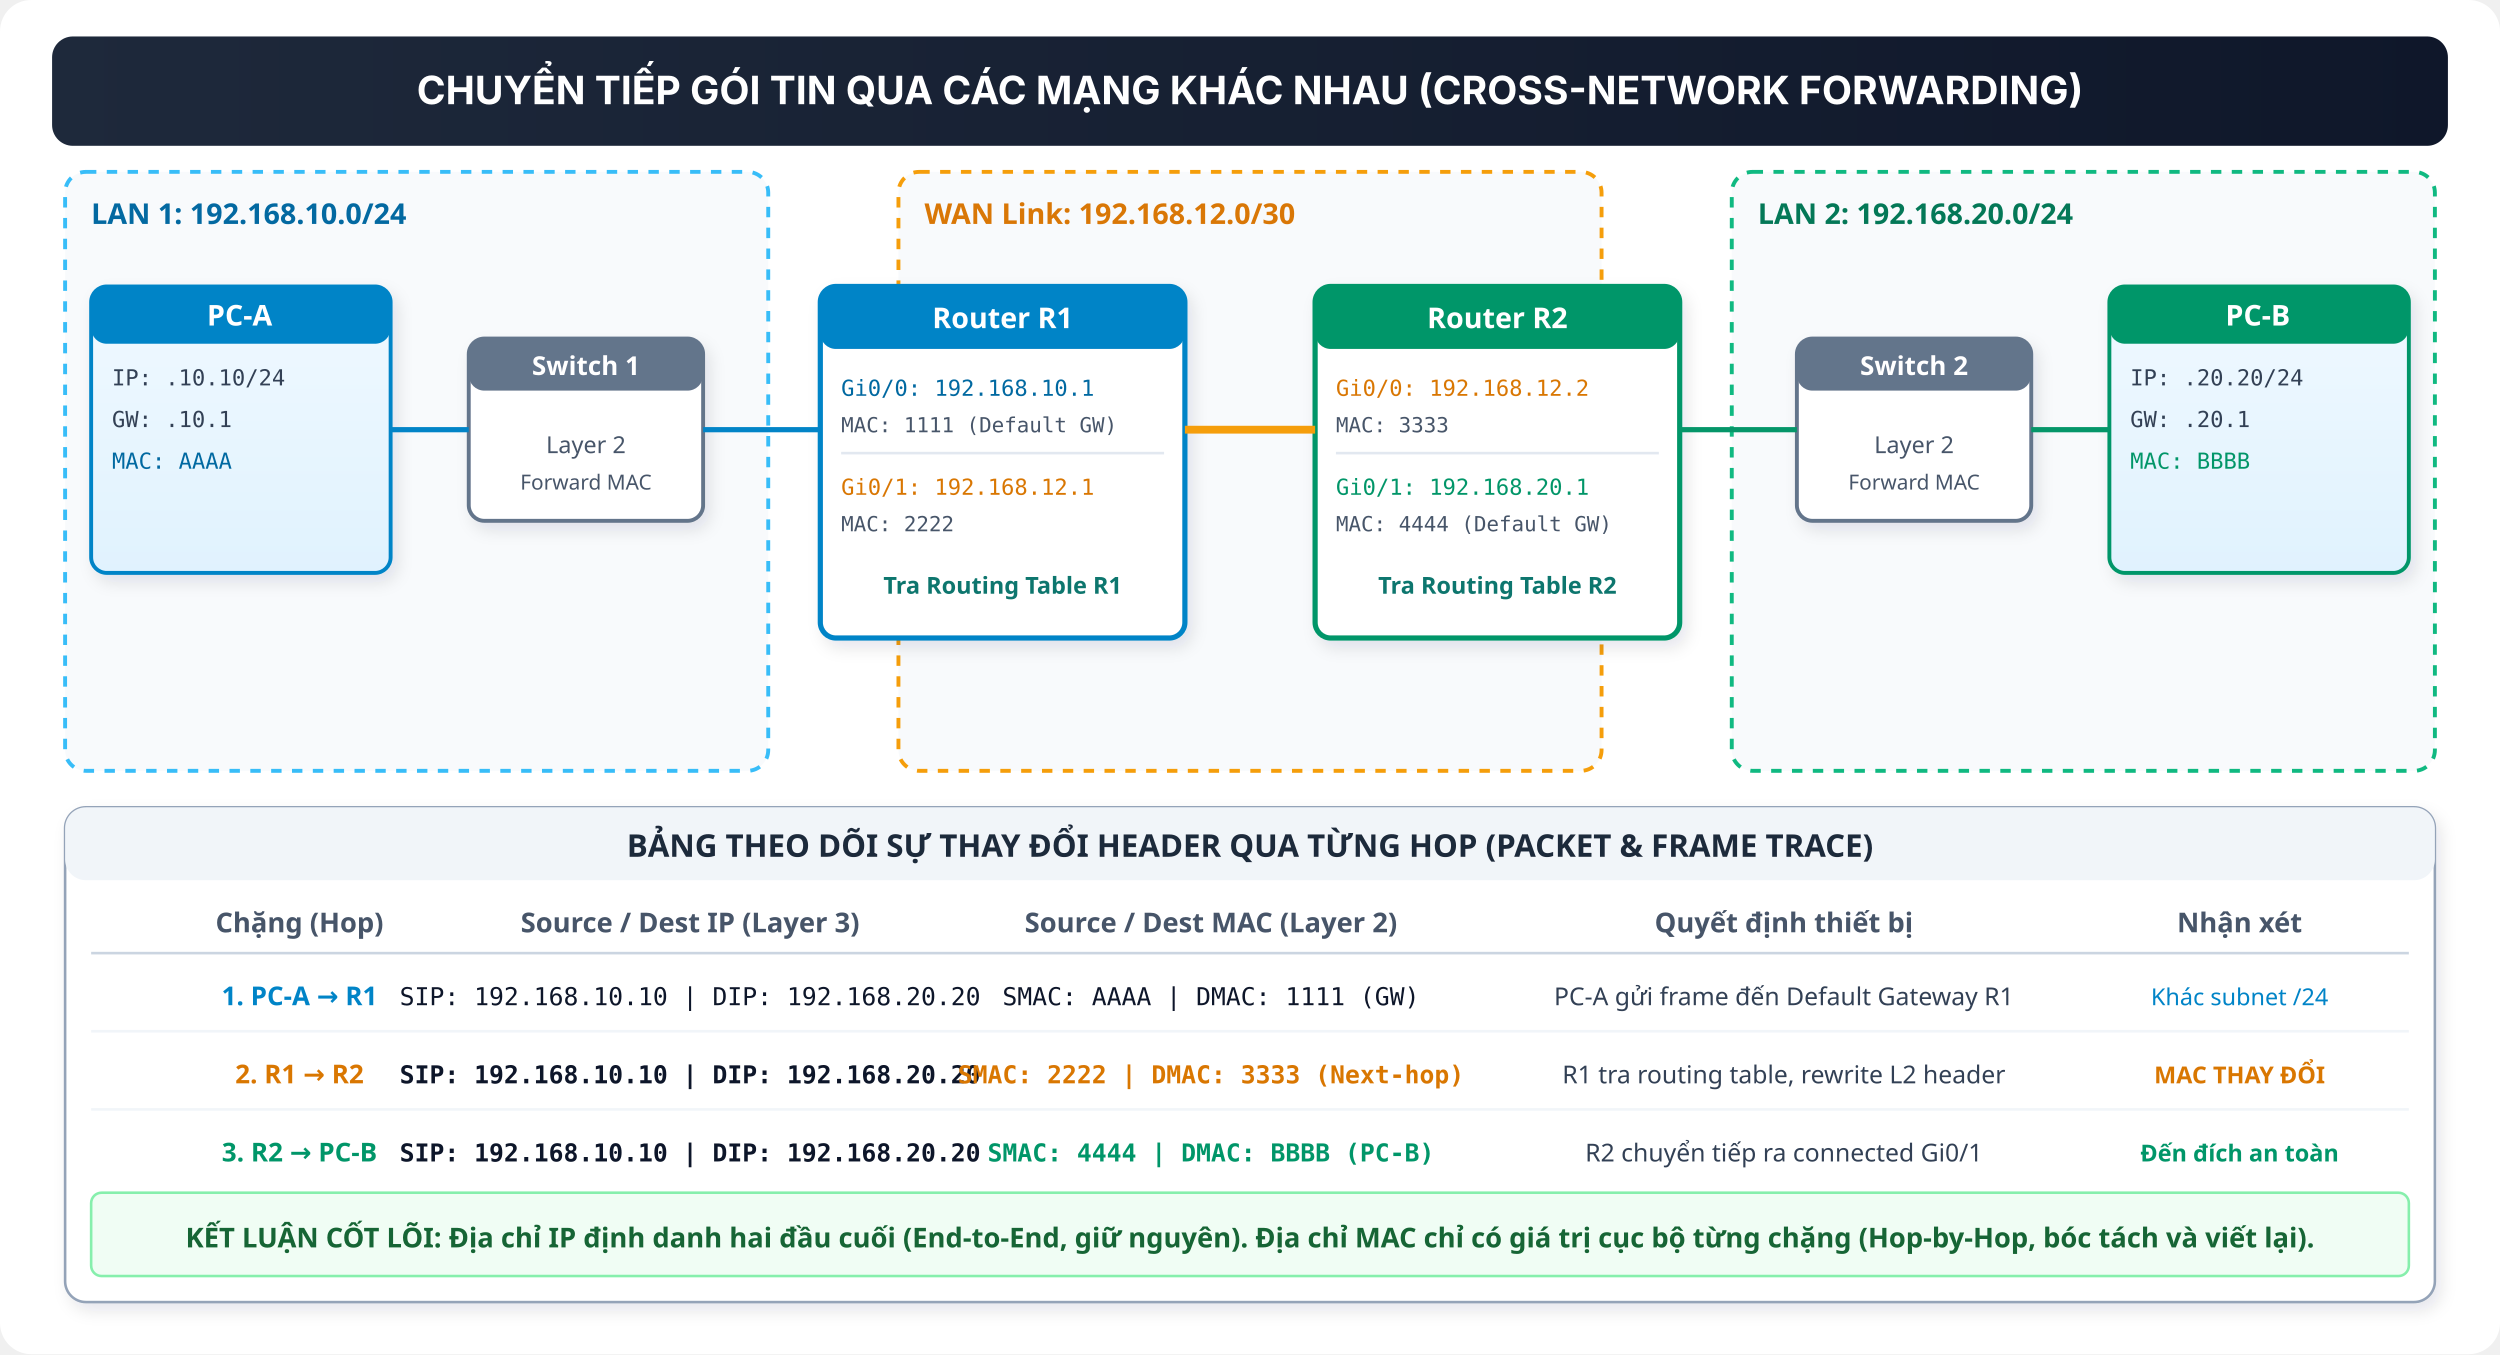
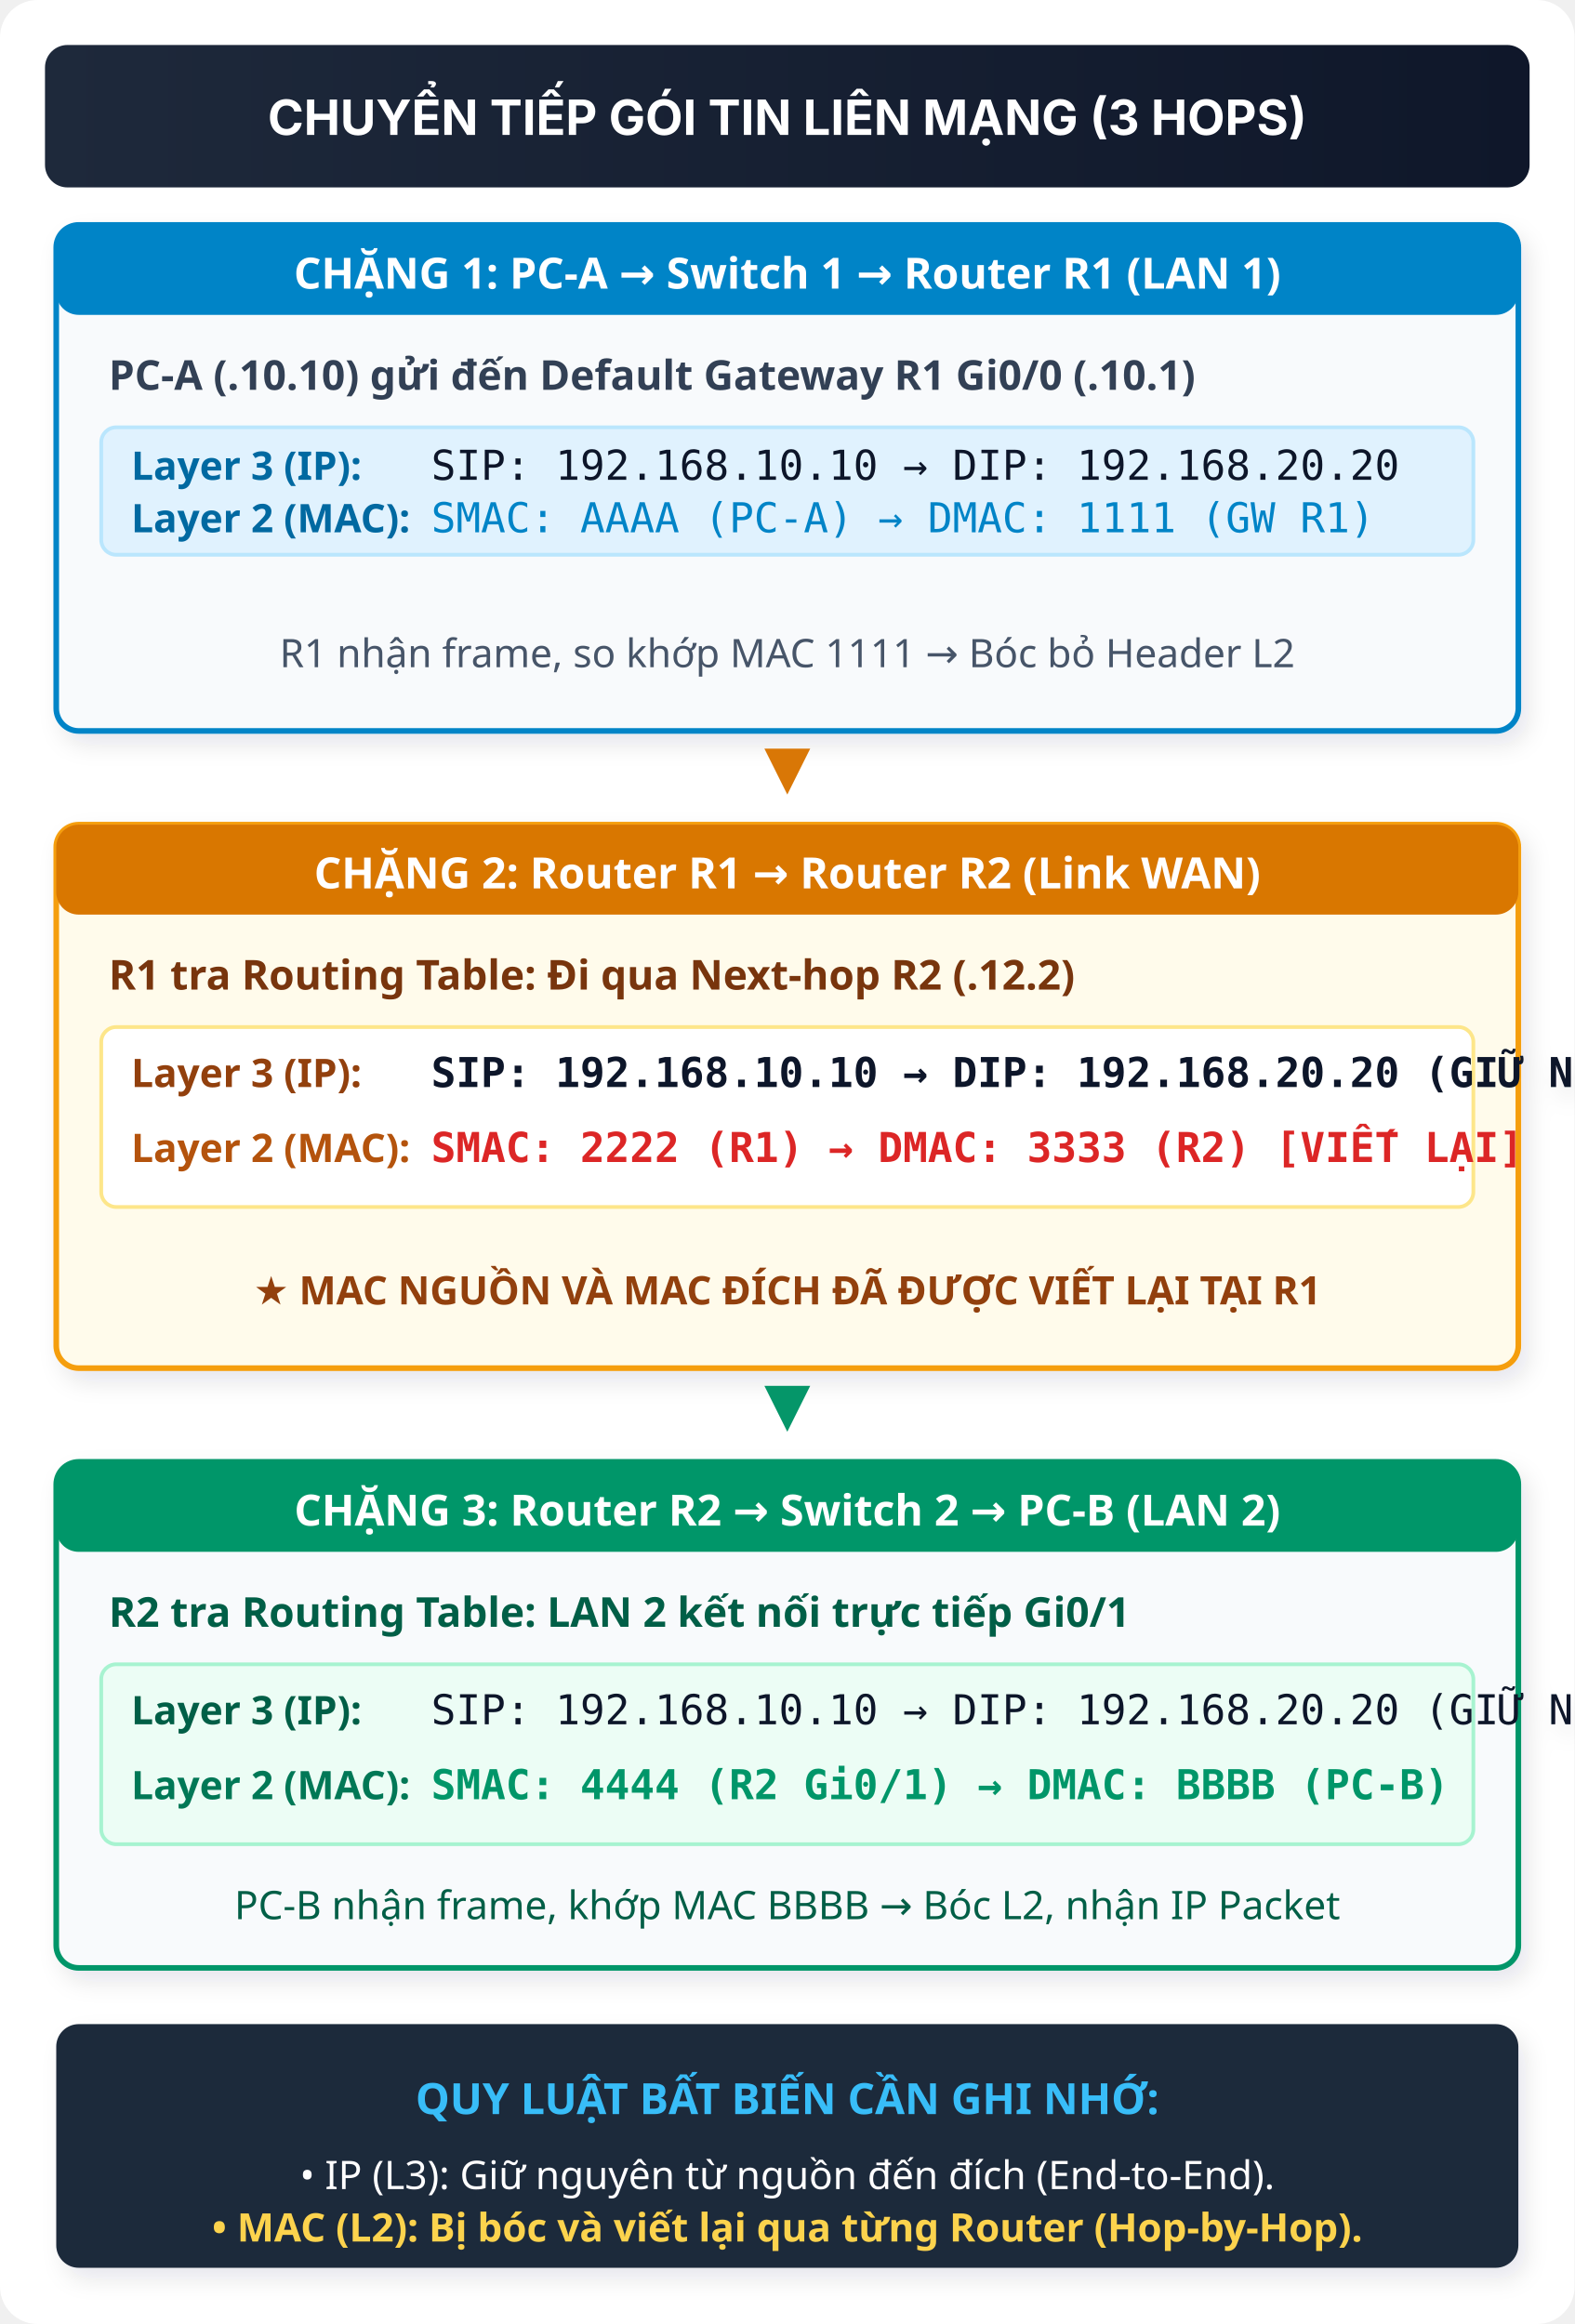
- <svg xmlns="http://www.w3.org/2000/svg" viewBox="0 0 960 520" width="100%" height="100%">
+ <svg xmlns="http://www.w3.org/2000/svg" viewBox="0 0 420 620" width="100%" height="100%">
  <defs>
-     <linearGradient id="blueBox" x1="0%" y1="0%" x2="0%" y2="100%">
-       <stop offset="0%" stop-color="#f0f9ff" />
-       <stop offset="100%" stop-color="#e0f2fe" />
-     </linearGradient>
-     <linearGradient id="headerGrad2" x1="0%" y1="0%" x2="100%" y2="0%">
+     <linearGradient id="crossHdr" x1="0%" y1="0%" x2="100%" y2="0%">
      <stop offset="0%" stop-color="#1e293b" />
      <stop offset="100%" stop-color="#0f172a" />
    </linearGradient>
-     <filter id="shadow2" x="-5%" y="-5%" width="110%" height="115%" filterUnits="userSpaceOnUse">
+     <filter id="cShadow" x="-5%" y="-5%" width="110%" height="115%" filterUnits="userSpaceOnUse">
      <feDropShadow dx="2" dy="3" stdDeviation="3" flood-color="#0f172a" flood-opacity="0.10" />
    </filter>
  </defs>
-   <rect width="100%" height="100%" fill="#ffffff" rx="12" />
-   <rect x="20" y="14" width="920" height="42" rx="8" fill="url(#headerGrad2)" />
-   <text x="480" y="40" fill="#ffffff" font-family="system-ui, -apple-system, sans-serif" font-size="15" font-weight="bold" text-anchor="middle">
-     CHUYỂN TIẾP GÓI TIN QUA CÁC MẠNG KHÁC NHAU (CROSS-NETWORK FORWARDING)
+   <rect width="100%" height="100%" fill="#ffffff" rx="10" />
+   <rect x="12" y="12" width="396" height="38" rx="6" fill="url(#crossHdr)" />
+   <text x="210" y="36" fill="#ffffff" font-family="system-ui, -apple-system, sans-serif" font-size="13" font-weight="bold" text-anchor="middle">
+     CHUYỂN TIẾP GÓI TIN LIÊN MẠNG (3 HOPS)
  </text>
-   <rect x="25" y="66" width="270" height="230" rx="8" fill="#f8fafc" stroke="#38bdf8" stroke-width="1.5" stroke-dasharray="4,4" />
-   <text x="35" y="86" fill="#0369a1" font-family="system-ui, sans-serif" font-size="11" font-weight="bold">LAN 1: 192.168.10.0/24</text>
-   <rect x="345" y="66" width="270" height="230" rx="8" fill="#f8fafc" stroke="#f59e0b" stroke-width="1.5" stroke-dasharray="4,4" />
-   <text x="355" y="86" fill="#d97706" font-family="system-ui, sans-serif" font-size="11" font-weight="bold">WAN Link: 192.168.12.0/30</text>
-   <rect x="665" y="66" width="270" height="230" rx="8" fill="#f8fafc" stroke="#10b981" stroke-width="1.5" stroke-dasharray="4,4" />
-   <text x="675" y="86" fill="#047857" font-family="system-ui, sans-serif" font-size="11" font-weight="bold">LAN 2: 192.168.20.0/24</text>
-   <g transform="translate(35, 110)" filter="url(#shadow2)">
-     <rect width="115" height="110" rx="6" fill="url(#blueBox)" stroke="#0284c7" stroke-width="1.5" />
-     <rect width="115" height="22" rx="6" fill="#0284c7" />
-     <text x="57" y="15" fill="#ffffff" font-family="system-ui, sans-serif" font-size="11" font-weight="bold" text-anchor="middle">PC-A</text>
-     <text x="8" y="38" fill="#334155" font-family="monospace" font-size="8.5">IP: .10.10/24</text>
-     <text x="8" y="54" fill="#334155" font-family="monospace" font-size="8.5">GW: .10.1</text>
-     <text x="8" y="70" fill="#0369a1" font-family="monospace" font-size="8.5">MAC: AAAA</text>
+   <g transform="translate(15, 60)" filter="url(#cShadow)">
+     <rect width="390" height="135" rx="6" fill="#f8fafc" stroke="#0284c7" stroke-width="1.5" />
+     <rect width="390" height="24" rx="6" fill="#0284c7" />
+     <text x="195" y="17" fill="#ffffff" font-family="system-ui, sans-serif" font-size="11.5" font-weight="bold" text-anchor="middle">
+       CHẶNG 1: PC-A → Switch 1 → Router R1 (LAN 1)
+     </text>
+     <text x="14" y="44" fill="#334155" font-family="system-ui, sans-serif" font-size="11" font-weight="bold">PC-A (.10.10) gửi đến Default Gateway R1 Gi0/0 (.10.1)</text>
+     <rect x="12" y="54" width="366" height="34" rx="4" fill="#e0f2fe" stroke="#bae6fd" />
+     <text x="20" y="68" fill="#0369a1" font-family="system-ui, sans-serif" font-size="10.5" font-weight="bold">Layer 3 (IP):</text>
+     <text x="100" y="68" fill="#0f172a" font-family="monospace" font-size="11">SIP: 192.168.10.10 → DIP: 192.168.20.20</text>
+     <text x="20" y="82" fill="#0369a1" font-family="system-ui, sans-serif" font-size="10.5" font-weight="bold">Layer 2 (MAC):</text>
+     <text x="100" y="82" fill="#0284c7" font-family="monospace" font-size="11">SMAC: AAAA (PC-A) → DMAC: 1111 (GW R1)</text>
+     <text x="195" y="118" fill="#475569" font-family="system-ui, sans-serif" font-size="10.5" text-anchor="middle">
+       R1 nhận frame, so khớp MAC 1111 → Bóc bỏ Header L2
+     </text>
  </g>
-   <g transform="translate(180, 130)" filter="url(#shadow2)">
-     <rect width="90" height="70" rx="6" fill="#ffffff" stroke="#64748b" stroke-width="1.5" />
-     <rect width="90" height="20" rx="6" fill="#64748b" />
-     <text x="45" y="14" fill="#ffffff" font-family="system-ui, sans-serif" font-size="10" font-weight="bold" text-anchor="middle">Switch 1</text>
-     <text x="45" y="44" fill="#475569" font-family="system-ui, sans-serif" font-size="9" text-anchor="middle">Layer 2</text>
-     <text x="45" y="58" fill="#475569" font-family="system-ui, sans-serif" font-size="8" text-anchor="middle">Forward MAC</text>
+   <text x="210" y="210" fill="#d97706" font-family="system-ui, sans-serif" font-size="16" font-weight="bold" text-anchor="middle">▼</text>
+   <g transform="translate(15, 220)" filter="url(#cShadow)">
+     <rect width="390" height="145" rx="6" fill="#fffbeb" stroke="#f59e0b" stroke-width="1.5" />
+     <rect width="390" height="24" rx="6" fill="#d97706" />
+     <text x="195" y="17" fill="#ffffff" font-family="system-ui, sans-serif" font-size="11.5" font-weight="bold" text-anchor="middle">
+       CHẶNG 2: Router R1 → Router R2 (Link WAN)
+     </text>
+     <text x="14" y="44" fill="#78350f" font-family="system-ui, sans-serif" font-size="11" font-weight="bold">R1 tra Routing Table: Đi qua Next-hop R2 (.12.2)</text>
+     <rect x="12" y="54" width="366" height="48" rx="4" fill="#ffffff" stroke="#fde68a" />
+     <text x="20" y="70" fill="#92400e" font-family="system-ui, sans-serif" font-size="10.5" font-weight="bold">Layer 3 (IP):</text>
+     <text x="100" y="70" fill="#0f172a" font-family="monospace" font-size="11" font-weight="bold">SIP: 192.168.10.10 → DIP: 192.168.20.20 (GIỮ NGUYÊN)</text>
+     <text x="20" y="90" fill="#b45309" font-family="system-ui, sans-serif" font-size="10.5" font-weight="bold">Layer 2 (MAC):</text>
+     <text x="100" y="90" fill="#dc2626" font-family="monospace" font-size="11" font-weight="bold">SMAC: 2222 (R1) → DMAC: 3333 (R2) [VIẾT LẠI]</text>
+     <text x="195" y="128" fill="#92400e" font-family="system-ui, sans-serif" font-size="10.5" font-weight="bold" text-anchor="middle">
+       ★ MAC NGUỒN VÀ MAC ĐÍCH ĐÃ ĐƯỢC VIẾT LẠI TẠI R1
+     </text>
  </g>
-   <g transform="translate(315, 110)" filter="url(#shadow2)">
-     <rect width="140" height="135" rx="6" fill="#ffffff" stroke="#0284c7" stroke-width="2" />
-     <rect width="140" height="24" rx="6" fill="#0284c7" />
-     <text x="70" y="16" fill="#ffffff" font-family="system-ui, sans-serif" font-size="11" font-weight="bold" text-anchor="middle">Router R1</text>
-     <text x="8" y="42" fill="#0369a1" font-family="monospace" font-size="8.5">Gi0/0: 192.168.10.1</text>
-     <text x="8" y="56" fill="#475569" font-family="monospace" font-size="8">MAC: 1111 (Default GW)</text>
-     <line x1="8" y1="64" x2="132" y2="64" stroke="#e2e8f0" />
-     <text x="8" y="80" fill="#d97706" font-family="monospace" font-size="8.5">Gi0/1: 192.168.12.1</text>
-     <text x="8" y="94" fill="#475569" font-family="monospace" font-size="8">MAC: 2222</text>
-     <text x="70" y="118" fill="#0f766e" font-family="system-ui, sans-serif" font-size="9" font-weight="bold" text-anchor="middle">Tra Routing Table R1</text>
+   <text x="210" y="380" fill="#059669" font-family="system-ui, sans-serif" font-size="16" font-weight="bold" text-anchor="middle">▼</text>
+   <g transform="translate(15, 390)" filter="url(#cShadow)">
+     <rect width="390" height="135" rx="6" fill="#f8fafc" stroke="#059669" stroke-width="1.5" />
+     <rect width="390" height="24" rx="6" fill="#059669" />
+     <text x="195" y="17" fill="#ffffff" font-family="system-ui, sans-serif" font-size="11.5" font-weight="bold" text-anchor="middle">
+       CHẶNG 3: Router R2 → Switch 2 → PC-B (LAN 2)
+     </text>
+     <text x="14" y="44" fill="#065f46" font-family="system-ui, sans-serif" font-size="11" font-weight="bold">R2 tra Routing Table: LAN 2 kết nối trực tiếp Gi0/1</text>
+     <rect x="12" y="54" width="366" height="48" rx="4" fill="#ecfdf5" stroke="#a7f3d0" />
+     <text x="20" y="70" fill="#065f46" font-family="system-ui, sans-serif" font-size="10.5" font-weight="bold">Layer 3 (IP):</text>
+     <text x="100" y="70" fill="#0f172a" font-family="monospace" font-size="11">SIP: 192.168.10.10 → DIP: 192.168.20.20 (GIỮ NGUYÊN)</text>
+     <text x="20" y="90" fill="#047857" font-family="system-ui, sans-serif" font-size="10.5" font-weight="bold">Layer 2 (MAC):</text>
+     <text x="100" y="90" fill="#059669" font-family="monospace" font-size="11" font-weight="bold">SMAC: 4444 (R2 Gi0/1) → DMAC: BBBB (PC-B)</text>
+     <text x="195" y="122" fill="#065f46" font-family="system-ui, sans-serif" font-size="10.5" text-anchor="middle">
+       PC-B nhận frame, khớp MAC BBBB → Bóc L2, nhận IP Packet
+     </text>
  </g>
-   <g transform="translate(505, 110)" filter="url(#shadow2)">
-     <rect width="140" height="135" rx="6" fill="#ffffff" stroke="#059669" stroke-width="2" />
-     <rect width="140" height="24" rx="6" fill="#059669" />
-     <text x="70" y="16" fill="#ffffff" font-family="system-ui, sans-serif" font-size="11" font-weight="bold" text-anchor="middle">Router R2</text>
-     <text x="8" y="42" fill="#d97706" font-family="monospace" font-size="8.5">Gi0/0: 192.168.12.2</text>
-     <text x="8" y="56" fill="#475569" font-family="monospace" font-size="8">MAC: 3333</text>
-     <line x1="8" y1="64" x2="132" y2="64" stroke="#e2e8f0" />
-     <text x="8" y="80" fill="#059669" font-family="monospace" font-size="8.5">Gi0/1: 192.168.20.1</text>
-     <text x="8" y="94" fill="#475569" font-family="monospace" font-size="8">MAC: 4444 (Default GW)</text>
-     <text x="70" y="118" fill="#0f766e" font-family="system-ui, sans-serif" font-size="9" font-weight="bold" text-anchor="middle">Tra Routing Table R2</text>
-   </g>
-   <g transform="translate(690, 130)" filter="url(#shadow2)">
-     <rect width="90" height="70" rx="6" fill="#ffffff" stroke="#64748b" stroke-width="1.5" />
-     <rect width="90" height="20" rx="6" fill="#64748b" />
-     <text x="45" y="14" fill="#ffffff" font-family="system-ui, sans-serif" font-size="10" font-weight="bold" text-anchor="middle">Switch 2</text>
-     <text x="45" y="44" fill="#475569" font-family="system-ui, sans-serif" font-size="9" text-anchor="middle">Layer 2</text>
-     <text x="45" y="58" fill="#475569" font-family="system-ui, sans-serif" font-size="8" text-anchor="middle">Forward MAC</text>
-   </g>
-   <g transform="translate(810, 110)" filter="url(#shadow2)">
-     <rect width="115" height="110" rx="6" fill="url(#blueBox)" stroke="#059669" stroke-width="1.5" />
-     <rect width="115" height="22" rx="6" fill="#059669" />
-     <text x="57" y="15" fill="#ffffff" font-family="system-ui, sans-serif" font-size="11" font-weight="bold" text-anchor="middle">PC-B</text>
-     <text x="8" y="38" fill="#334155" font-family="monospace" font-size="8.5">IP: .20.20/24</text>
-     <text x="8" y="54" fill="#334155" font-family="monospace" font-size="8.5">GW: .20.1</text>
-     <text x="8" y="70" fill="#059669" font-family="monospace" font-size="8.5">MAC: BBBB</text>
-   </g>
-   <line x1="150" y1="165" x2="180" y2="165" stroke="#0284c7" stroke-width="2" />
-   <line x1="270" y1="165" x2="315" y2="165" stroke="#0284c7" stroke-width="2" />
-   <line x1="455" y1="165" x2="505" y2="165" stroke="#f59e0b" stroke-width="3" />
-   <line x1="645" y1="165" x2="690" y2="165" stroke="#059669" stroke-width="2" />
-   <line x1="780" y1="165" x2="810" y2="165" stroke="#059669" stroke-width="2" />
-   <g transform="translate(25, 310)" filter="url(#shadow2)">
-     <rect width="910" height="190" rx="8" fill="#ffffff" stroke="#94a3b8" stroke-width="1" />
-     <rect width="910" height="28" rx="8" fill="#f1f5f9" />
-     <text x="455" y="19" fill="#1e293b" font-family="system-ui, sans-serif" font-size="12" font-weight="bold" text-anchor="middle">
-       BẢNG THEO DÕI SỰ THAY ĐỔI HEADER QUA TỪNG HOP (PACKET &amp; FRAME TRACE)
+   <g transform="translate(15, 540)" filter="url(#cShadow)">
+     <rect width="390" height="65" rx="6" fill="#1e293b" />
+     <text x="195" y="24" fill="#38bdf8" font-family="system-ui, sans-serif" font-size="11.5" font-weight="bold" text-anchor="middle">
+       QUY LUẬT BẤT BIẾN CẦN GHI NHỚ:
    </text>
-     <text x="90" y="48" fill="#475569" font-family="system-ui, sans-serif" font-size="10.5" font-weight="bold" text-anchor="middle">Chặng (Hop)</text>
-     <text x="240" y="48" fill="#475569" font-family="system-ui, sans-serif" font-size="10.5" font-weight="bold" text-anchor="middle">Source / Dest IP (Layer 3)</text>
-     <text x="440" y="48" fill="#475569" font-family="system-ui, sans-serif" font-size="10.5" font-weight="bold" text-anchor="middle">Source / Dest MAC (Layer 2)</text>
-     <text x="660" y="48" fill="#475569" font-family="system-ui, sans-serif" font-size="10.5" font-weight="bold" text-anchor="middle">Quyết định thiết bị</text>
-     <text x="835" y="48" fill="#475569" font-family="system-ui, sans-serif" font-size="10.5" font-weight="bold" text-anchor="middle">Nhận xét</text>
-     <line x1="10" y1="56" x2="900" y2="56" stroke="#cbd5e1" />
-     <text x="90" y="76" fill="#0284c7" font-family="system-ui, sans-serif" font-size="10" font-weight="bold" text-anchor="middle">1. PC-A → R1</text>
-     <text x="240" y="76" fill="#0f172a" font-family="monospace" font-size="9.5" text-anchor="middle">SIP: 192.168.10.10 | DIP: 192.168.20.20</text>
-     <text x="440" y="76" fill="#0f172a" font-family="monospace" font-size="9.5" text-anchor="middle">SMAC: AAAA | DMAC: 1111 (GW)</text>
-     <text x="660" y="76" fill="#334155" font-family="system-ui, sans-serif" font-size="9.5" text-anchor="middle">PC-A gửi frame đến Default Gateway R1</text>
-     <text x="835" y="76" fill="#0284c7" font-family="system-ui, sans-serif" font-size="9" text-anchor="middle">Khác subnet /24</text>
-     <line x1="10" y1="86" x2="900" y2="86" stroke="#f1f5f9" />
-     <text x="90" y="106" fill="#d97706" font-family="system-ui, sans-serif" font-size="10" font-weight="bold" text-anchor="middle">2. R1 → R2</text>
-     <text x="240" y="106" fill="#0f172a" font-family="monospace" font-size="9.5" font-weight="bold" text-anchor="middle">SIP: 192.168.10.10 | DIP: 192.168.20.20</text>
-     <text x="440" y="106" fill="#d97706" font-family="monospace" font-size="9.5" font-weight="bold" text-anchor="middle">SMAC: 2222 | DMAC: 3333 (Next-hop)</text>
-     <text x="660" y="106" fill="#334155" font-family="system-ui, sans-serif" font-size="9.5" text-anchor="middle">R1 tra routing table, rewrite L2 header</text>
-     <text x="835" y="106" fill="#d97706" font-family="system-ui, sans-serif" font-size="9" font-weight="bold" text-anchor="middle">MAC THAY ĐỔI</text>
-     <line x1="10" y1="116" x2="900" y2="116" stroke="#f1f5f9" />
-     <text x="90" y="136" fill="#059669" font-family="system-ui, sans-serif" font-size="10" font-weight="bold" text-anchor="middle">3. R2 → PC-B</text>
-     <text x="240" y="136" fill="#0f172a" font-family="monospace" font-size="9.5" font-weight="bold" text-anchor="middle">SIP: 192.168.10.10 | DIP: 192.168.20.20</text>
-     <text x="440" y="136" fill="#059669" font-family="monospace" font-size="9.5" font-weight="bold" text-anchor="middle">SMAC: 4444 | DMAC: BBBB (PC-B)</text>
-     <text x="660" y="136" fill="#334155" font-family="system-ui, sans-serif" font-size="9.5" text-anchor="middle">R2 chuyển tiếp ra connected Gi0/1</text>
-     <text x="835" y="136" fill="#059669" font-family="system-ui, sans-serif" font-size="9" font-weight="bold" text-anchor="middle">Đến đích an toàn</text>
-     <rect x="10" y="148" width="890" height="32" rx="4" fill="#f0fdf4" stroke="#86efac" />
-     <text x="455" y="169" fill="#166534" font-family="system-ui, sans-serif" font-size="10.5" font-weight="bold" text-anchor="middle">
-       KẾT LUẬN CỐT LÕI: Địa chỉ IP định danh hai đầu cuối (End-to-End, giữ nguyên). Địa chỉ MAC chỉ có giá trị cục bộ từng chặng (Hop-by-Hop, bóc tách và viết lại).
+     <text x="195" y="44" fill="#ffffff" font-family="system-ui, sans-serif" font-size="10.5" text-anchor="middle">
+       • IP (L3): Giữ nguyên từ nguồn đến đích (End-to-End).
+     </text>
+     <text x="195" y="58" fill="#fcd34d" font-family="system-ui, sans-serif" font-size="10.5" font-weight="bold" text-anchor="middle">
+       • MAC (L2): Bị bóc và viết lại qua từng Router (Hop-by-Hop).
    </text>
  </g>
</svg>
